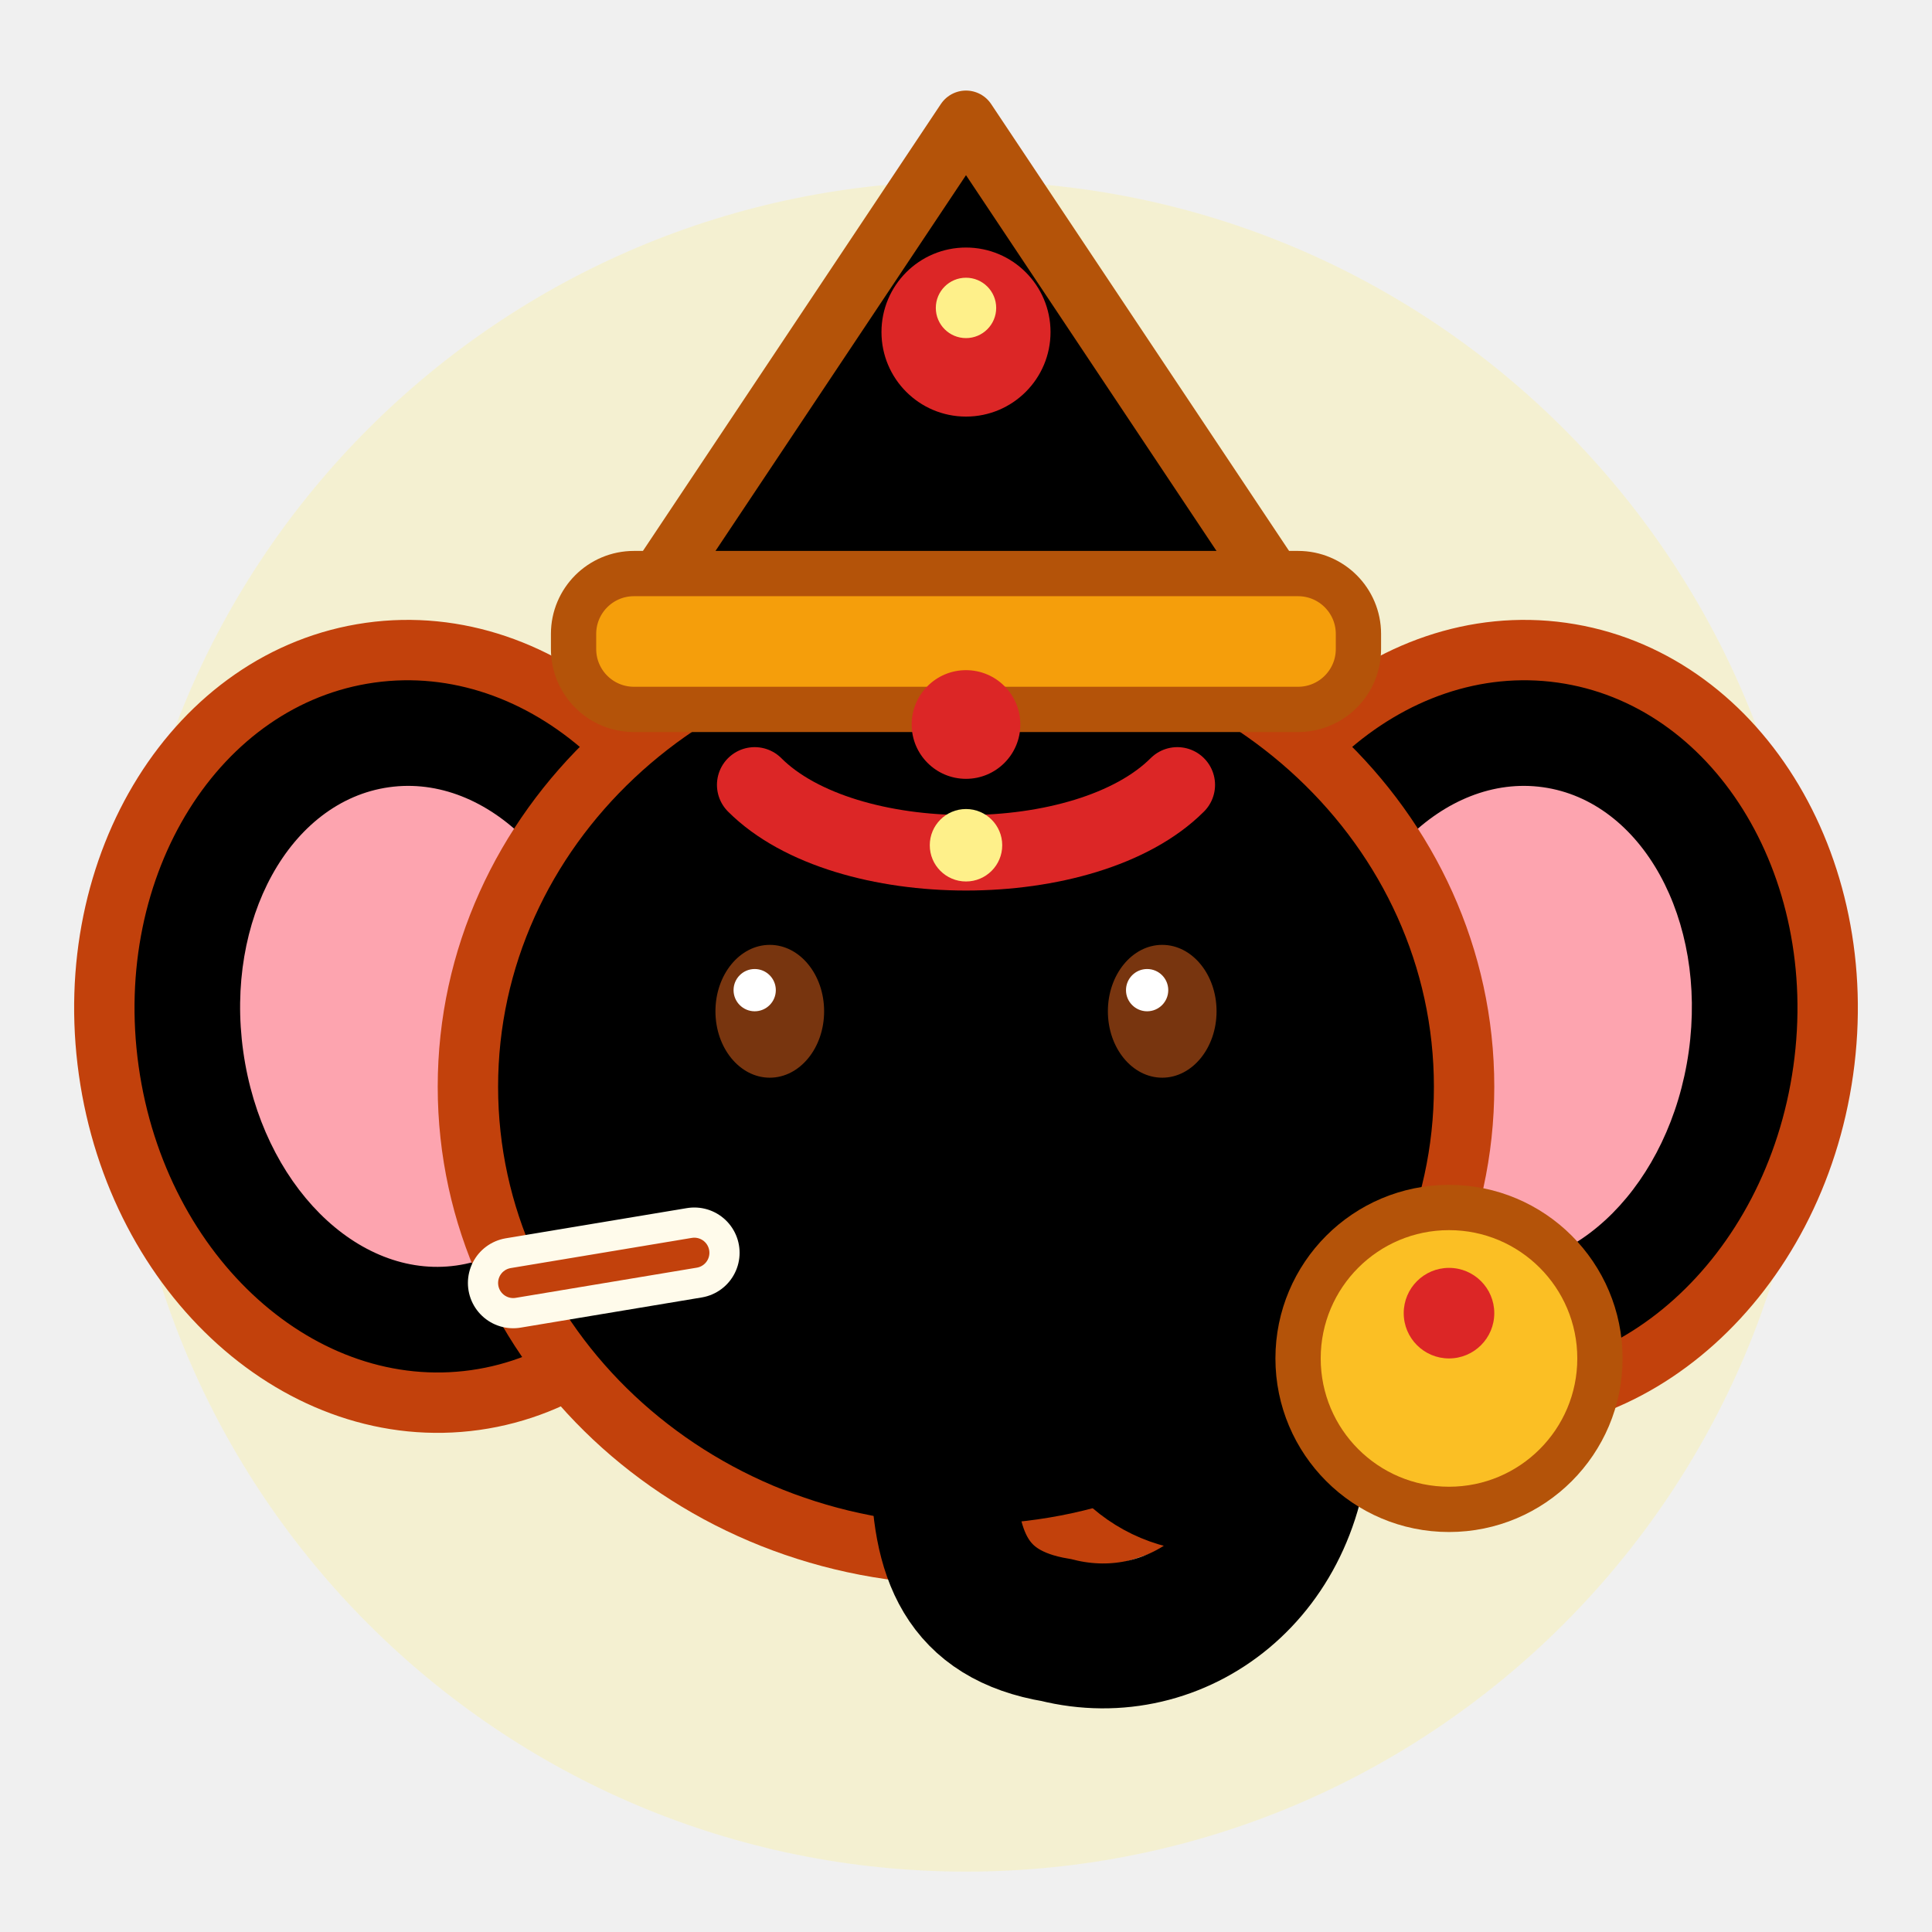
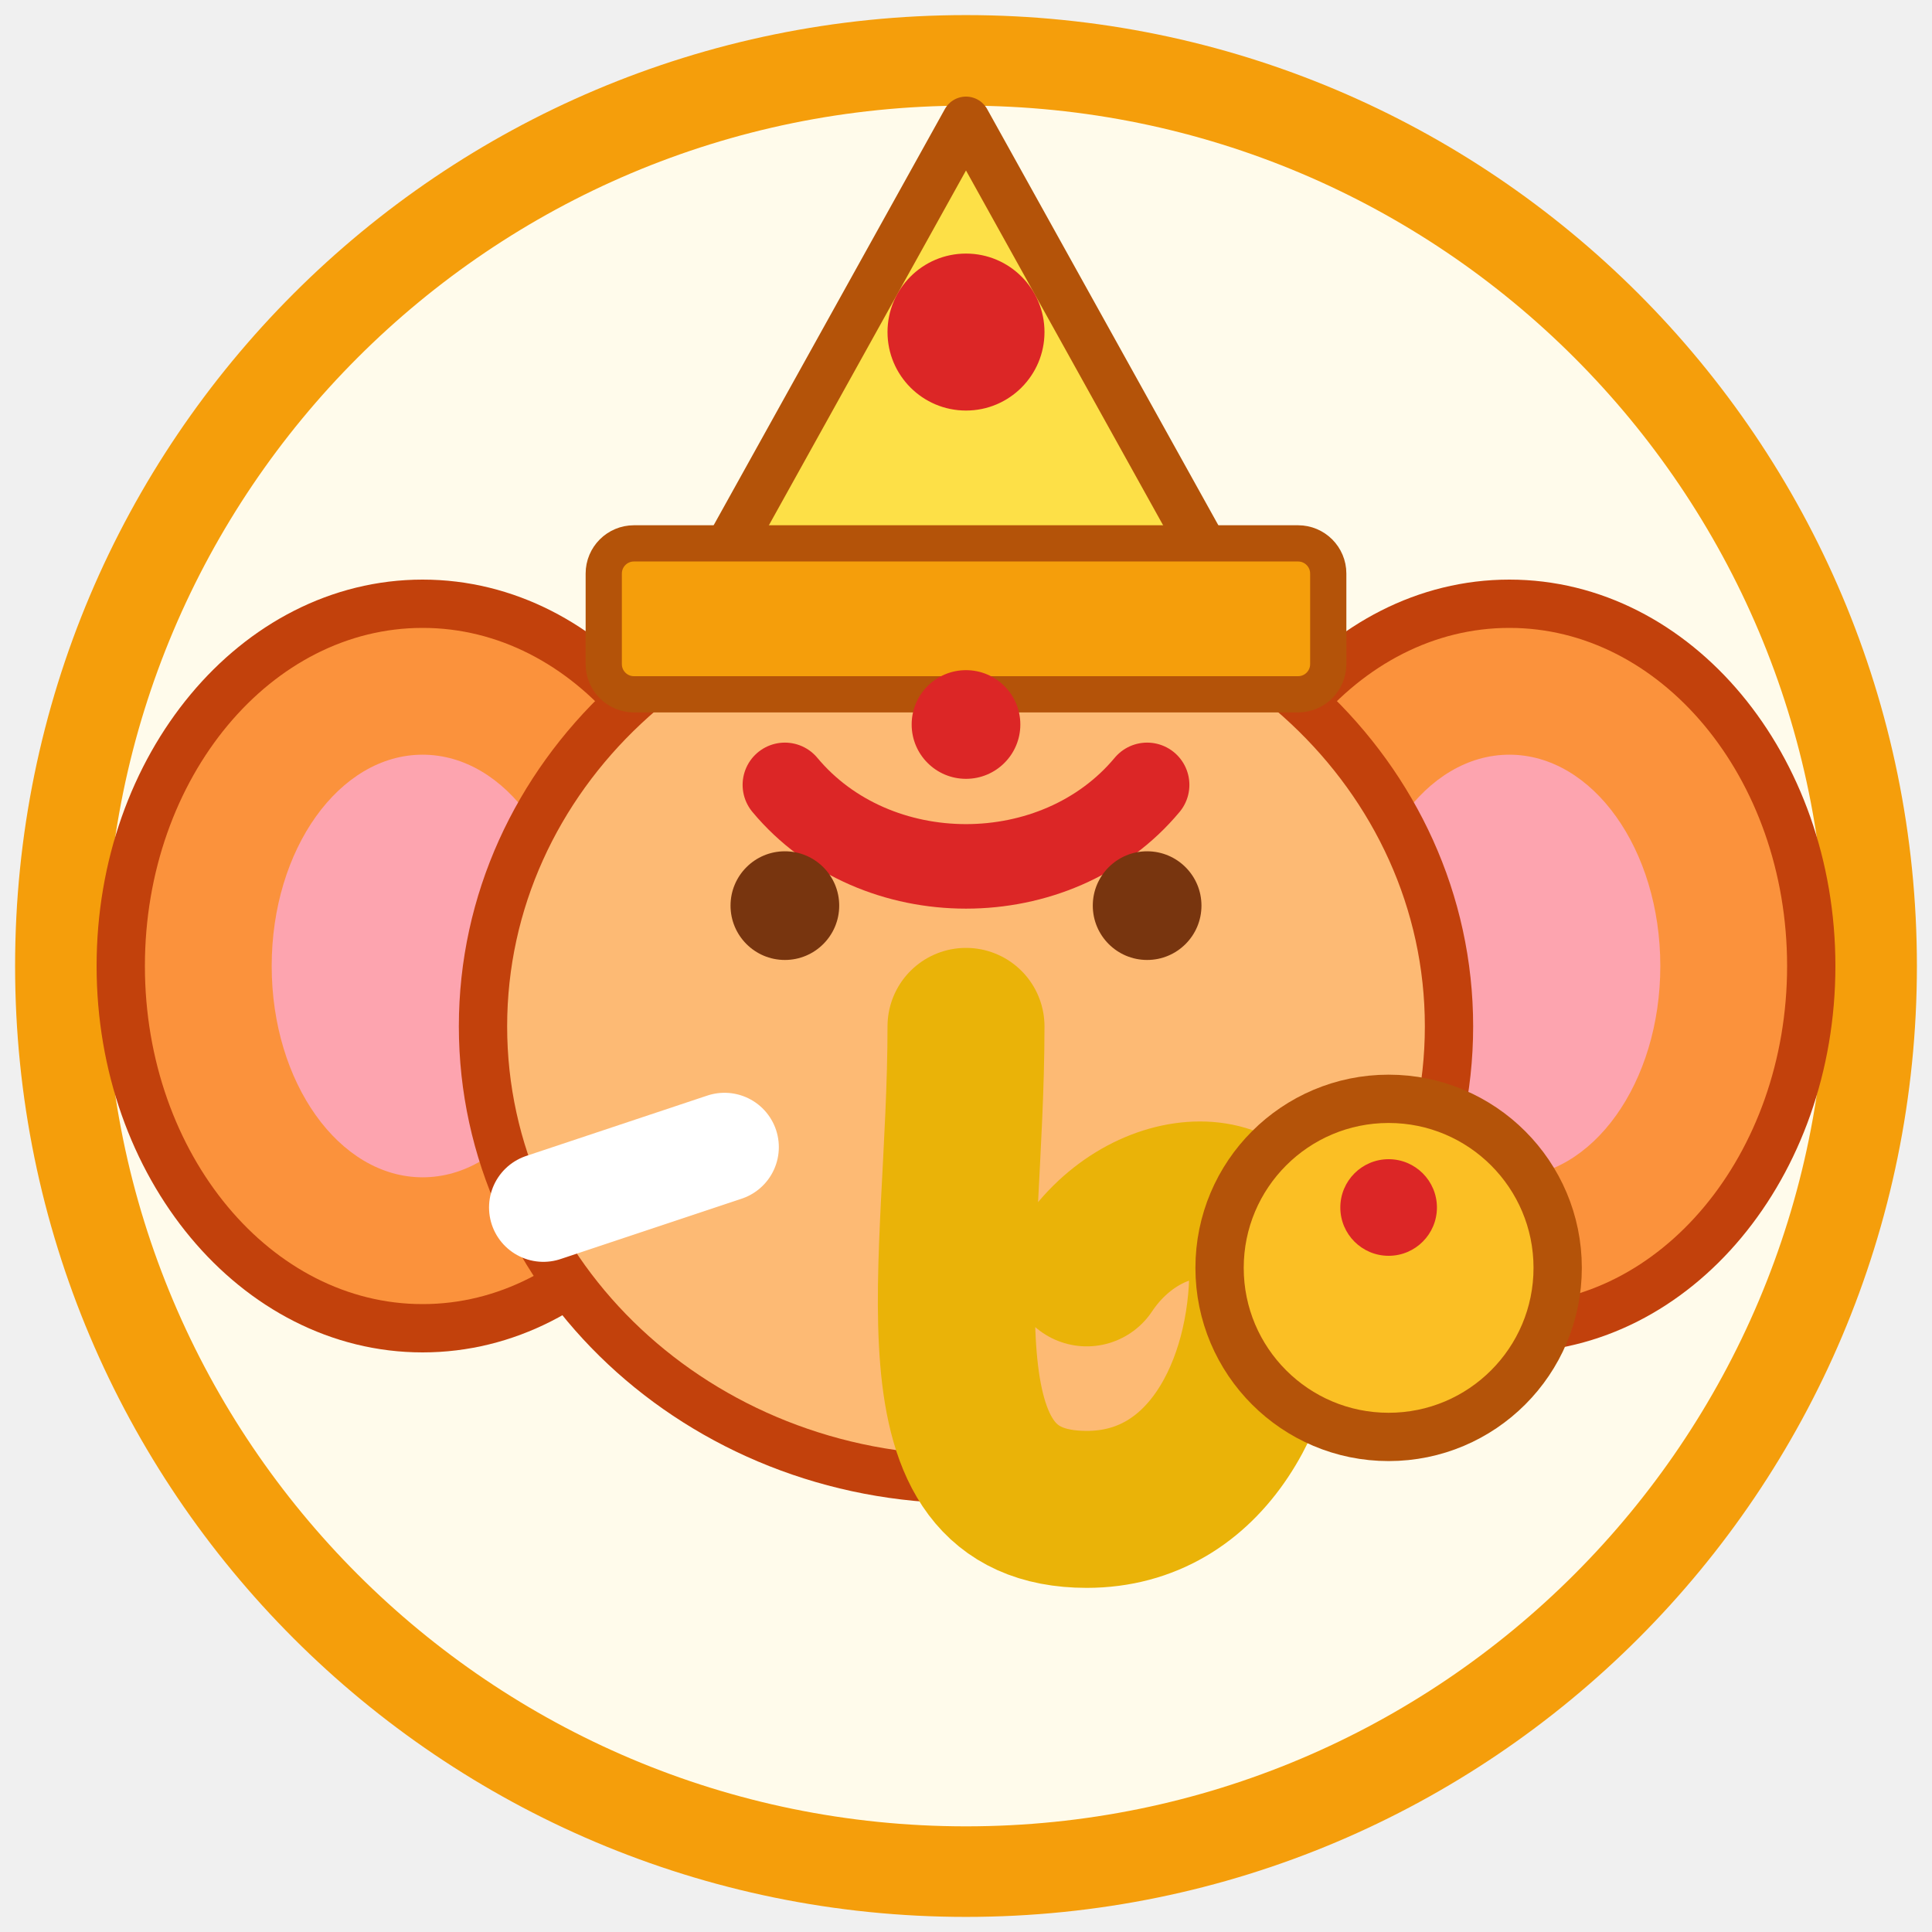
- <svg xmlns="http://www.w3.org/2000/svg" viewBox="0 0 64 64" fill="none">
-   <defs>
-     <linearGradient id="mukutGold" x1="20" y1="4" x2="44" y2="24" gradientUnits="userSpaceOnUse">
-       <stop offset="0%" stopColor="#FEF08A" />
-       <stop offset="50%" stopColor="#FDE047" />
-       <stop offset="100%" stopColor="#F59E0B" />
-     </linearGradient>
-     <linearGradient id="faceSaffron" x1="20" y1="20" x2="44" y2="52" gradientUnits="userSpaceOnUse">
-       <stop offset="0%" stopColor="#FED7AA" />
-       <stop offset="70%" stopColor="#FDBA74" />
-       <stop offset="100%" stopColor="#FB923C" />
-     </linearGradient>
-     <linearGradient id="trunkGold" x1="28" y1="36" x2="48" y2="54" gradientUnits="userSpaceOnUse">
-       <stop offset="0%" stopColor="#FEF08A" />
-       <stop offset="50%" stopColor="#FDE047" />
-       <stop offset="100%" stopColor="#F59E0B" />
-     </linearGradient>
-   </defs>
-   <circle cx="32" cy="34" r="28" fill="#FEF08A" fill-opacity="0.3" />
-   <ellipse cx="14" cy="34" rx="10.5" ry="12.5" fill="url(#faceSaffron)" stroke="#C2410C" stroke-width="2" transform="rotate(-8 14 34)" />
-   <ellipse cx="14" cy="34" rx="6" ry="8" fill="#FDA4AF" transform="rotate(-8 14 34)" />
-   <ellipse cx="50" cy="34" rx="10.5" ry="12.5" fill="url(#faceSaffron)" stroke="#C2410C" stroke-width="2" transform="rotate(8 50 34)" />
-   <ellipse cx="50" cy="34" rx="6" ry="8" fill="#FDA4AF" transform="rotate(8 50 34)" />
-   <ellipse cx="32" cy="36" rx="16.5" ry="15.5" fill="url(#faceSaffron)" stroke="#C2410C" stroke-width="2" />
-   <path d="M20 22 L32 4 L44 22 Z" fill="url(#mukutGold)" stroke="#B45309" stroke-width="2" stroke-linejoin="round" />
-   <rect x="19" y="19" width="26" height="4.5" rx="2" fill="#F59E0B" stroke="#B45309" stroke-width="1.5" />
-   <circle cx="32" cy="11" r="2.8" fill="#DC2626" />
-   <circle cx="32" cy="10.2" r="1" fill="#FEF08A" />
-   <path d="M25 26 C28 29 36 29 39 26" stroke="#DC2626" stroke-width="2.5" stroke-linecap="round" />
-   <circle cx="32" cy="24" r="1.8" fill="#DC2626" />
-   <circle cx="32" cy="28" r="1.2" fill="#FEF08A" />
-   <ellipse cx="25.5" cy="33.5" rx="1.8" ry="2.2" fill="#78350F" />
-   <circle cx="25" cy="32.8" r="0.7" fill="#FFFFFF" />
-   <ellipse cx="38.5" cy="33.5" rx="1.8" ry="2.2" fill="#78350F" />
-   <circle cx="38" cy="32.8" r="0.7" fill="#FFFFFF" />
-   <path d="M23 41.5 L17 42.5" stroke="#FFFBEB" stroke-width="3" stroke-linecap="round" />
-   <path d="M23 41.5 L17 42.5" stroke="#C2410C" stroke-width="1" stroke-linecap="round" />
-   <path d="M32 37 C32 46 29 53 35 54 C39 55 43 52 43 47 C43 43 39 42 37 45 C36 47 38 49 40 49" fill="none" stroke="url(#trunkGold)" stroke-width="4.8" stroke-linecap="round" />
-   <circle cx="48" cy="45" r="5" fill="#FBBF24" stroke="#B45309" stroke-width="1.5" />
-   <circle cx="48" cy="43.5" r="1.5" fill="#DC2626" />
+ <svg xmlns="http://www.w3.org/2000/svg" viewBox="0 0 32 32">
+   <circle cx="16" cy="16" r="15" fill="#FFFBEB" stroke="#F59E0B" stroke-width="1.5" />
+   <ellipse cx="7" cy="16" rx="5" ry="6" fill="#FB923C" stroke="#C2410C" stroke-width="0.8" />
+   <ellipse cx="7" cy="16" rx="2.5" ry="3.5" fill="#FDA4AF" />
+   <ellipse cx="25" cy="16" rx="5" ry="6" fill="#FB923C" stroke="#C2410C" stroke-width="0.8" />
+   <ellipse cx="25" cy="16" rx="2.5" ry="3.5" fill="#FDA4AF" />
+   <ellipse cx="16" cy="17" rx="8" ry="7.5" fill="#FDBA74" stroke="#C2410C" stroke-width="0.8" />
+   <path d="M11 11 L16 2 L21 11 Z" fill="#FDE047" stroke="#B45309" stroke-width="0.8" stroke-linejoin="round" />
+   <rect x="10" y="9" width="12" height="2.5" rx="0.5" fill="#F59E0B" stroke="#B45309" stroke-width="0.6" />
+   <circle cx="16" cy="5.5" r="1.3" fill="#DC2626" />
+   <path d="M13 13 C14.5 14.8 17.5 14.8 19 13" stroke="#DC2626" stroke-width="1.4" stroke-linecap="round" fill="none" />
+   <circle cx="16" cy="12" r="0.9" fill="#DC2626" />
+   <circle cx="13" cy="15" r="0.9" fill="#78350F" />
+   <circle cx="19" cy="15" r="0.9" fill="#78350F" />
+   <path d="M12 19 L9 20" stroke="#FFFFFF" stroke-width="1.8" stroke-linecap="round" />
+   <path d="M16 17 C16 21 15 25 18 25 C20 25 21 23 21 21 C21 19.5 19 19.5 18 21" fill="none" stroke="#EAB308" stroke-width="2.6" stroke-linecap="round" />
+   <circle cx="23" cy="21" r="2.8" fill="#FBBF24" stroke="#B45309" stroke-width="0.8" />
+   <circle cx="23" cy="20" r="0.8" fill="#DC2626" />
</svg>
